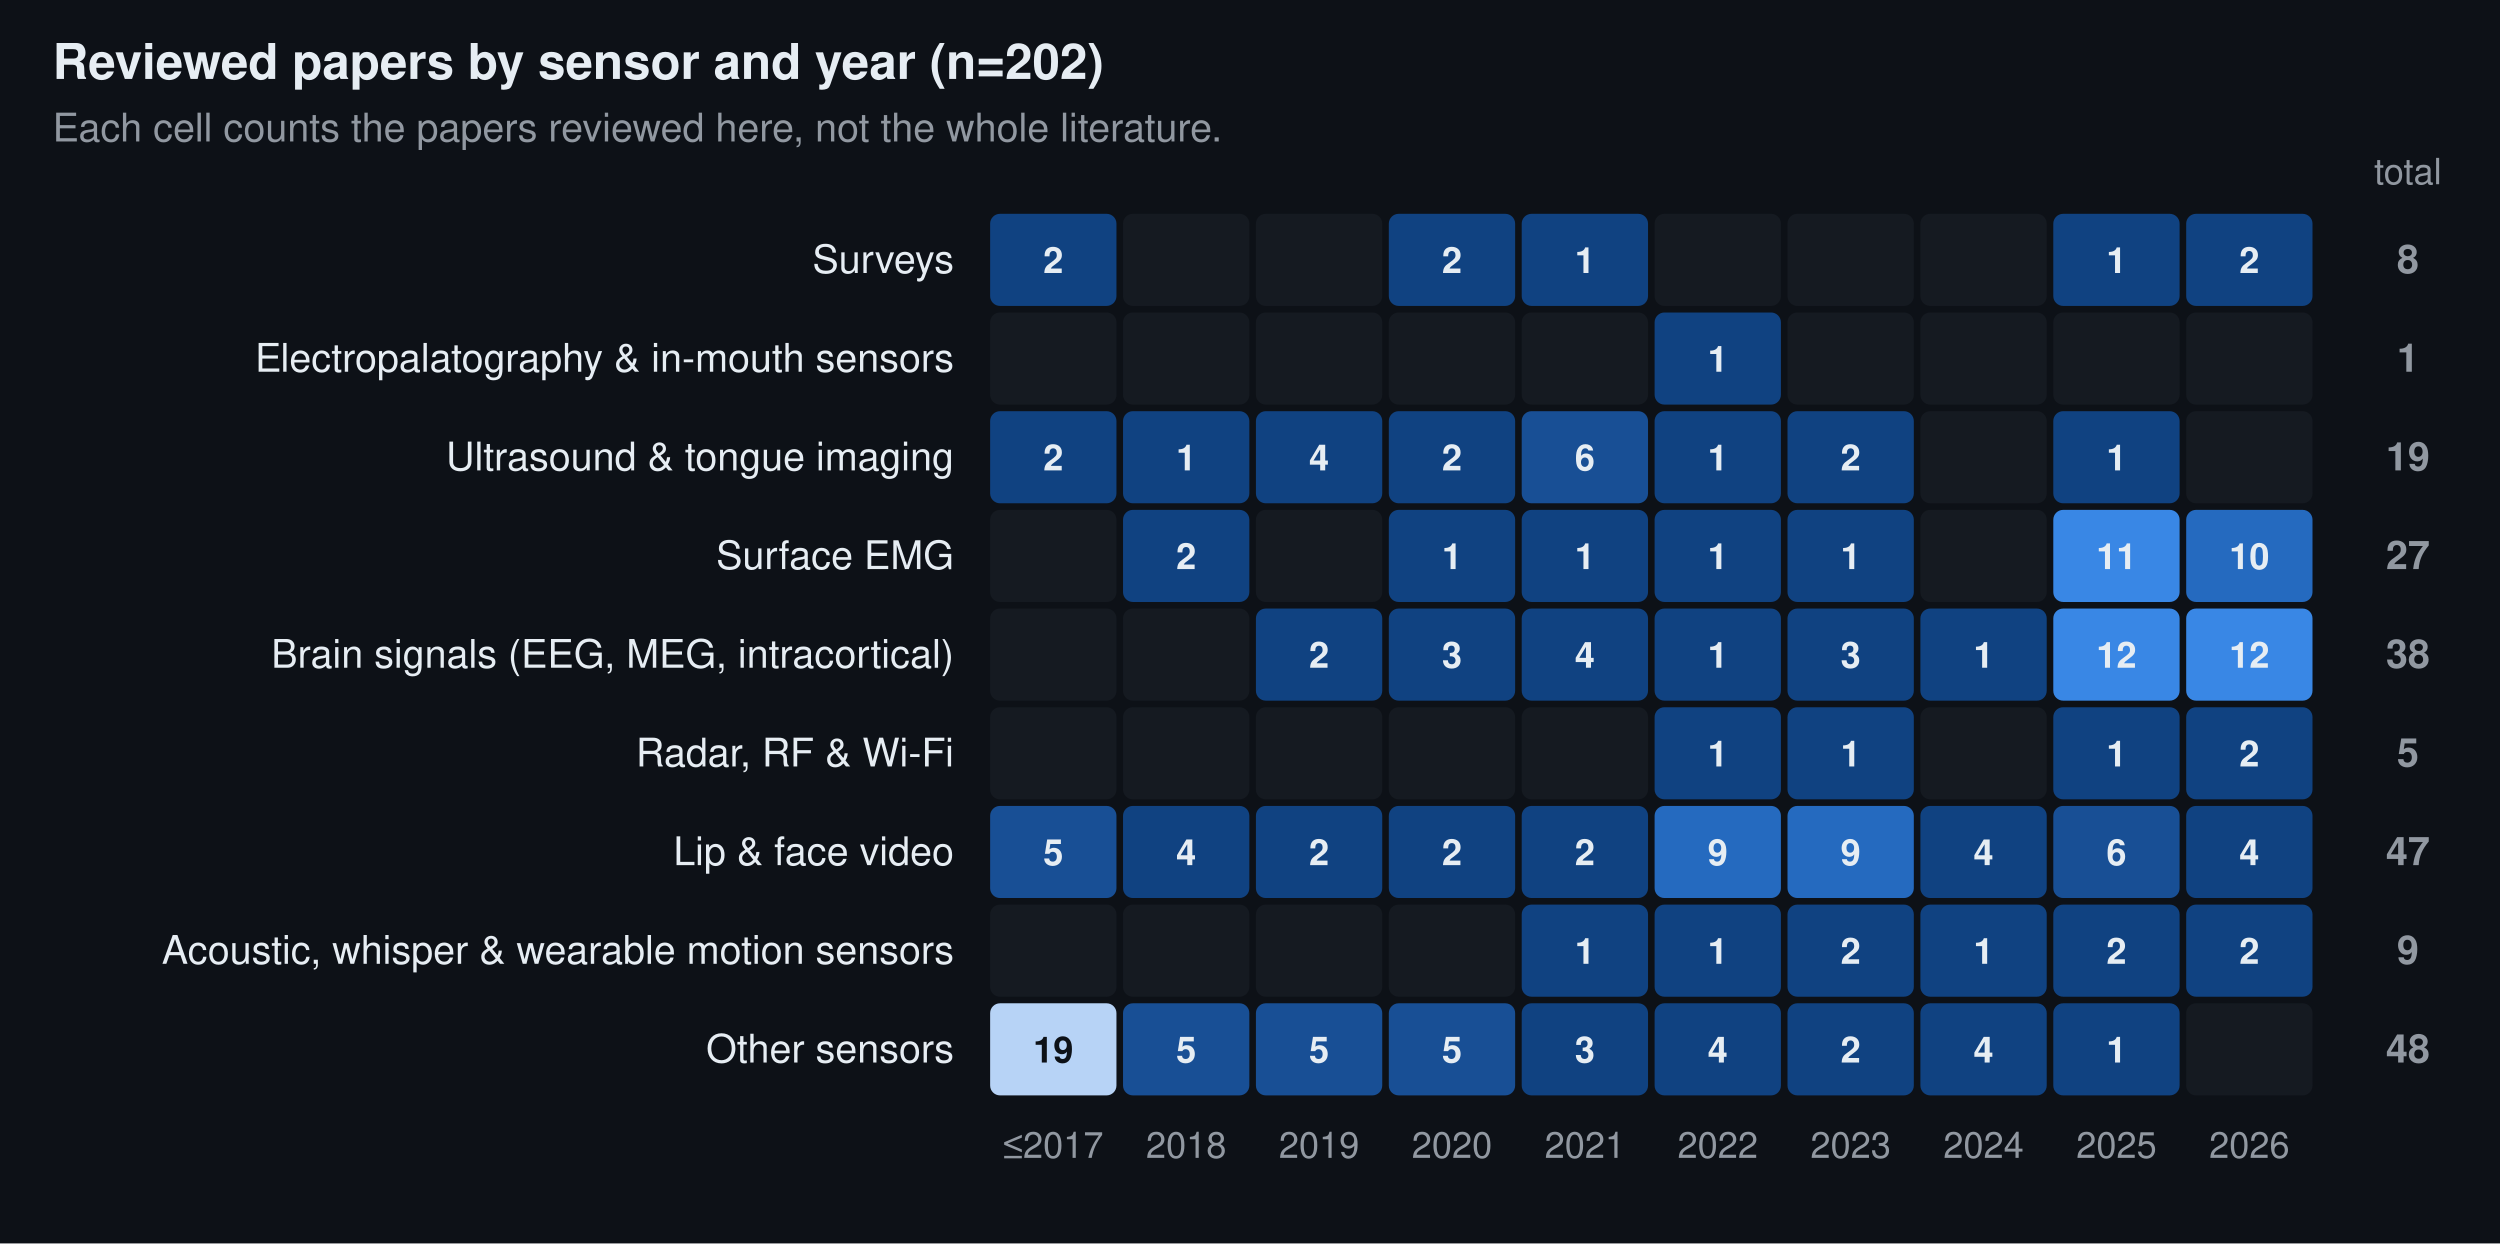
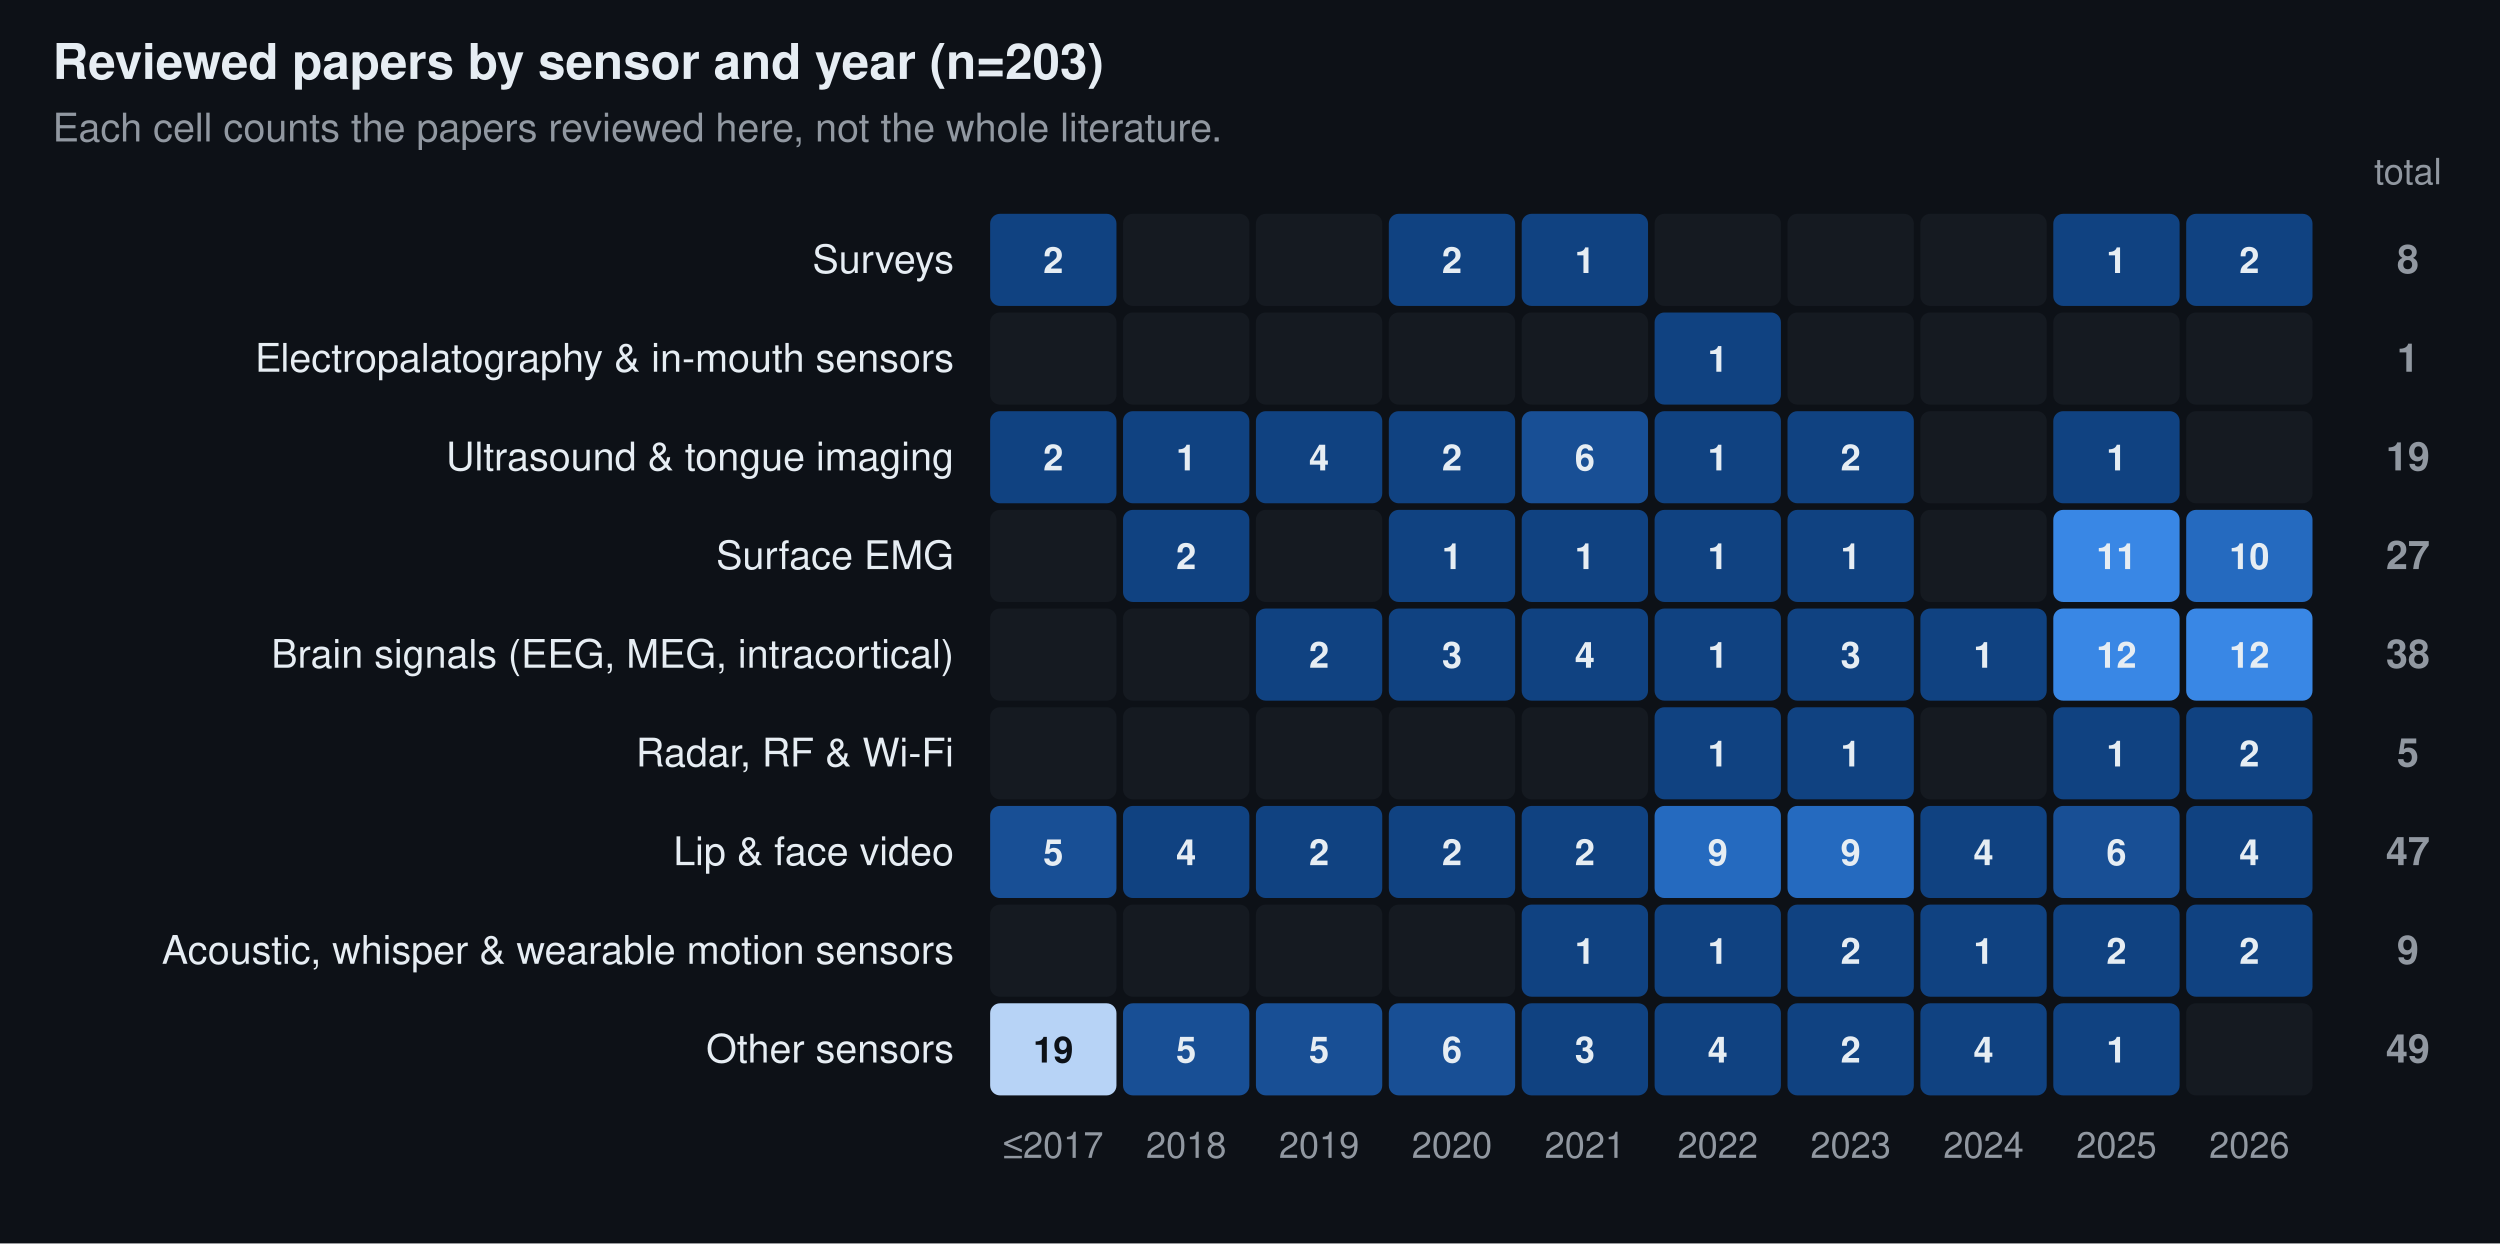
- <svg xmlns="http://www.w3.org/2000/svg" width="760" height="378" viewBox="0 0 760 378" font-family="-apple-system, BlinkMacSystemFont, 'Segoe UI', Helvetica, Arial, sans-serif" role="img" aria-label="Reviewed papers by sensor and year (n=202)">
+ <svg xmlns="http://www.w3.org/2000/svg" width="760" height="378" viewBox="0 0 760 378" font-family="-apple-system, BlinkMacSystemFont, 'Segoe UI', Helvetica, Arial, sans-serif" role="img" aria-label="Reviewed papers by sensor and year (n=203)">
  <rect width="760" height="378" fill="#0d1117" />
-   <text x="16.0" y="24.0" font-size="15" fill="#e6edf3" text-anchor="start" font-weight="600">Reviewed papers by sensor and year (n=202)</text>
+   <text x="16.0" y="24.0" font-size="15" fill="#e6edf3" text-anchor="start" font-weight="600">Reviewed papers by sensor and year (n=203)</text>
  <text x="16.0" y="43.0" font-size="12" fill="#9198a1" text-anchor="start">Each cell counts the papers reviewed here, not the whole literature.</text>
  <text x="320.2" y="352.0" font-size="11" fill="#9198a1" text-anchor="middle">≤2017</text>
  <text x="360.6" y="352.0" font-size="11" fill="#9198a1" text-anchor="middle">2018</text>
  <text x="401.0" y="352.0" font-size="11" fill="#9198a1" text-anchor="middle">2019</text>
  <text x="441.4" y="352.0" font-size="11" fill="#9198a1" text-anchor="middle">2020</text>
  <text x="481.8" y="352.0" font-size="11" fill="#9198a1" text-anchor="middle">2021</text>
  <text x="522.2" y="352.0" font-size="11" fill="#9198a1" text-anchor="middle">2022</text>
  <text x="562.6" y="352.0" font-size="11" fill="#9198a1" text-anchor="middle">2023</text>
  <text x="603.0" y="352.0" font-size="11" fill="#9198a1" text-anchor="middle">2024</text>
  <text x="643.4" y="352.0" font-size="11" fill="#9198a1" text-anchor="middle">2025</text>
  <text x="683.8" y="352.0" font-size="11" fill="#9198a1" text-anchor="middle">2026</text>
  <text x="732.0" y="56.0" font-size="11" fill="#9198a1" text-anchor="middle">total</text>
  <text x="290.0" y="83.0" font-size="12" fill="#e6edf3" text-anchor="end">Surveys</text>
  <rect x="301.0" y="65.0" width="38.4" height="28.0" rx="3" fill="#104281" />
  <text x="320.2" y="83.0" font-size="11" fill="#e6edf3" text-anchor="middle" font-weight="600">2</text>
  <rect x="341.4" y="65.0" width="38.4" height="28.0" rx="3" fill="#151a21" />
  <rect x="381.8" y="65.0" width="38.4" height="28.0" rx="3" fill="#151a21" />
  <rect x="422.2" y="65.0" width="38.4" height="28.0" rx="3" fill="#104281" />
  <text x="441.4" y="83.0" font-size="11" fill="#e6edf3" text-anchor="middle" font-weight="600">2</text>
  <rect x="462.6" y="65.0" width="38.4" height="28.0" rx="3" fill="#104281" />
  <text x="481.8" y="83.0" font-size="11" fill="#e6edf3" text-anchor="middle" font-weight="600">1</text>
  <rect x="503.0" y="65.0" width="38.4" height="28.0" rx="3" fill="#151a21" />
  <rect x="543.4" y="65.0" width="38.4" height="28.0" rx="3" fill="#151a21" />
  <rect x="583.8" y="65.0" width="38.4" height="28.0" rx="3" fill="#151a21" />
  <rect x="624.2" y="65.0" width="38.4" height="28.0" rx="3" fill="#104281" />
  <text x="643.4" y="83.0" font-size="11" fill="#e6edf3" text-anchor="middle" font-weight="600">1</text>
  <rect x="664.6" y="65.0" width="38.4" height="28.0" rx="3" fill="#104281" />
  <text x="683.8" y="83.0" font-size="11" fill="#e6edf3" text-anchor="middle" font-weight="600">2</text>
  <text x="732.0" y="83.0" font-size="12" fill="#9198a1" text-anchor="middle" font-weight="600">8</text>
  <text x="290.0" y="113.0" font-size="12" fill="#e6edf3" text-anchor="end">Electropalatography &amp; in-mouth sensors</text>
  <rect x="301.0" y="95.0" width="38.4" height="28.0" rx="3" fill="#151a21" />
  <rect x="341.4" y="95.0" width="38.4" height="28.0" rx="3" fill="#151a21" />
  <rect x="381.8" y="95.0" width="38.4" height="28.0" rx="3" fill="#151a21" />
  <rect x="422.2" y="95.0" width="38.4" height="28.0" rx="3" fill="#151a21" />
  <rect x="462.6" y="95.0" width="38.4" height="28.0" rx="3" fill="#151a21" />
  <rect x="503.0" y="95.0" width="38.4" height="28.0" rx="3" fill="#104281" />
  <text x="522.2" y="113.0" font-size="11" fill="#e6edf3" text-anchor="middle" font-weight="600">1</text>
  <rect x="543.4" y="95.0" width="38.4" height="28.0" rx="3" fill="#151a21" />
  <rect x="583.8" y="95.0" width="38.4" height="28.0" rx="3" fill="#151a21" />
  <rect x="624.2" y="95.0" width="38.4" height="28.0" rx="3" fill="#151a21" />
  <rect x="664.6" y="95.0" width="38.4" height="28.0" rx="3" fill="#151a21" />
  <text x="732.0" y="113.0" font-size="12" fill="#9198a1" text-anchor="middle" font-weight="600">1</text>
  <text x="290.0" y="143.0" font-size="12" fill="#e6edf3" text-anchor="end">Ultrasound &amp; tongue imaging</text>
  <rect x="301.0" y="125.0" width="38.4" height="28.0" rx="3" fill="#104281" />
  <text x="320.2" y="143.0" font-size="11" fill="#e6edf3" text-anchor="middle" font-weight="600">2</text>
  <rect x="341.4" y="125.0" width="38.4" height="28.0" rx="3" fill="#104281" />
  <text x="360.6" y="143.0" font-size="11" fill="#e6edf3" text-anchor="middle" font-weight="600">1</text>
  <rect x="381.8" y="125.0" width="38.4" height="28.0" rx="3" fill="#104281" />
  <text x="401.0" y="143.0" font-size="11" fill="#e6edf3" text-anchor="middle" font-weight="600">4</text>
  <rect x="422.2" y="125.0" width="38.4" height="28.0" rx="3" fill="#104281" />
  <text x="441.4" y="143.0" font-size="11" fill="#e6edf3" text-anchor="middle" font-weight="600">2</text>
  <rect x="462.6" y="125.0" width="38.4" height="28.0" rx="3" fill="#184f95" />
  <text x="481.8" y="143.0" font-size="11" fill="#e6edf3" text-anchor="middle" font-weight="600">6</text>
  <rect x="503.0" y="125.0" width="38.4" height="28.0" rx="3" fill="#104281" />
  <text x="522.2" y="143.0" font-size="11" fill="#e6edf3" text-anchor="middle" font-weight="600">1</text>
  <rect x="543.4" y="125.0" width="38.4" height="28.0" rx="3" fill="#104281" />
  <text x="562.6" y="143.0" font-size="11" fill="#e6edf3" text-anchor="middle" font-weight="600">2</text>
  <rect x="583.8" y="125.0" width="38.4" height="28.0" rx="3" fill="#151a21" />
  <rect x="624.2" y="125.0" width="38.4" height="28.0" rx="3" fill="#104281" />
  <text x="643.4" y="143.0" font-size="11" fill="#e6edf3" text-anchor="middle" font-weight="600">1</text>
  <rect x="664.6" y="125.0" width="38.4" height="28.0" rx="3" fill="#151a21" />
  <text x="732.0" y="143.0" font-size="12" fill="#9198a1" text-anchor="middle" font-weight="600">19</text>
  <text x="290.0" y="173.0" font-size="12" fill="#e6edf3" text-anchor="end">Surface EMG</text>
  <rect x="301.0" y="155.0" width="38.4" height="28.0" rx="3" fill="#151a21" />
  <rect x="341.4" y="155.0" width="38.4" height="28.0" rx="3" fill="#104281" />
  <text x="360.6" y="173.0" font-size="11" fill="#e6edf3" text-anchor="middle" font-weight="600">2</text>
  <rect x="381.8" y="155.0" width="38.4" height="28.0" rx="3" fill="#151a21" />
  <rect x="422.2" y="155.0" width="38.4" height="28.0" rx="3" fill="#104281" />
  <text x="441.4" y="173.0" font-size="11" fill="#e6edf3" text-anchor="middle" font-weight="600">1</text>
  <rect x="462.6" y="155.0" width="38.4" height="28.0" rx="3" fill="#104281" />
  <text x="481.8" y="173.0" font-size="11" fill="#e6edf3" text-anchor="middle" font-weight="600">1</text>
  <rect x="503.0" y="155.0" width="38.4" height="28.0" rx="3" fill="#104281" />
  <text x="522.2" y="173.0" font-size="11" fill="#e6edf3" text-anchor="middle" font-weight="600">1</text>
  <rect x="543.4" y="155.0" width="38.4" height="28.0" rx="3" fill="#104281" />
  <text x="562.6" y="173.0" font-size="11" fill="#e6edf3" text-anchor="middle" font-weight="600">1</text>
  <rect x="583.8" y="155.0" width="38.4" height="28.0" rx="3" fill="#151a21" />
  <rect x="624.2" y="155.0" width="38.4" height="28.0" rx="3" fill="#3987e5" />
  <text x="643.4" y="173.0" font-size="11" fill="#e6edf3" text-anchor="middle" font-weight="600">11</text>
  <rect x="664.6" y="155.0" width="38.4" height="28.0" rx="3" fill="#256abf" />
  <text x="683.8" y="173.0" font-size="11" fill="#e6edf3" text-anchor="middle" font-weight="600">10</text>
  <text x="732.0" y="173.0" font-size="12" fill="#9198a1" text-anchor="middle" font-weight="600">27</text>
  <text x="290.0" y="203.0" font-size="12" fill="#e6edf3" text-anchor="end">Brain signals (EEG, MEG, intracortical)</text>
  <rect x="301.0" y="185.0" width="38.4" height="28.0" rx="3" fill="#151a21" />
  <rect x="341.4" y="185.0" width="38.4" height="28.0" rx="3" fill="#151a21" />
  <rect x="381.8" y="185.0" width="38.4" height="28.0" rx="3" fill="#104281" />
  <text x="401.0" y="203.0" font-size="11" fill="#e6edf3" text-anchor="middle" font-weight="600">2</text>
  <rect x="422.2" y="185.0" width="38.4" height="28.0" rx="3" fill="#104281" />
  <text x="441.4" y="203.0" font-size="11" fill="#e6edf3" text-anchor="middle" font-weight="600">3</text>
  <rect x="462.6" y="185.0" width="38.4" height="28.0" rx="3" fill="#104281" />
  <text x="481.8" y="203.0" font-size="11" fill="#e6edf3" text-anchor="middle" font-weight="600">4</text>
  <rect x="503.0" y="185.0" width="38.4" height="28.0" rx="3" fill="#104281" />
  <text x="522.2" y="203.0" font-size="11" fill="#e6edf3" text-anchor="middle" font-weight="600">1</text>
  <rect x="543.4" y="185.0" width="38.4" height="28.0" rx="3" fill="#104281" />
  <text x="562.6" y="203.0" font-size="11" fill="#e6edf3" text-anchor="middle" font-weight="600">3</text>
  <rect x="583.8" y="185.0" width="38.4" height="28.0" rx="3" fill="#104281" />
  <text x="603.0" y="203.0" font-size="11" fill="#e6edf3" text-anchor="middle" font-weight="600">1</text>
  <rect x="624.2" y="185.0" width="38.4" height="28.0" rx="3" fill="#3987e5" />
  <text x="643.4" y="203.0" font-size="11" fill="#e6edf3" text-anchor="middle" font-weight="600">12</text>
  <rect x="664.6" y="185.0" width="38.4" height="28.0" rx="3" fill="#3987e5" />
  <text x="683.8" y="203.0" font-size="11" fill="#e6edf3" text-anchor="middle" font-weight="600">12</text>
  <text x="732.0" y="203.0" font-size="12" fill="#9198a1" text-anchor="middle" font-weight="600">38</text>
  <text x="290.0" y="233.0" font-size="12" fill="#e6edf3" text-anchor="end">Radar, RF &amp; Wi-Fi</text>
  <rect x="301.0" y="215.0" width="38.4" height="28.0" rx="3" fill="#151a21" />
  <rect x="341.4" y="215.0" width="38.4" height="28.0" rx="3" fill="#151a21" />
  <rect x="381.8" y="215.0" width="38.4" height="28.0" rx="3" fill="#151a21" />
  <rect x="422.2" y="215.0" width="38.4" height="28.0" rx="3" fill="#151a21" />
  <rect x="462.6" y="215.0" width="38.4" height="28.0" rx="3" fill="#151a21" />
  <rect x="503.0" y="215.0" width="38.4" height="28.0" rx="3" fill="#104281" />
  <text x="522.2" y="233.0" font-size="11" fill="#e6edf3" text-anchor="middle" font-weight="600">1</text>
  <rect x="543.4" y="215.0" width="38.4" height="28.0" rx="3" fill="#104281" />
  <text x="562.6" y="233.0" font-size="11" fill="#e6edf3" text-anchor="middle" font-weight="600">1</text>
  <rect x="583.8" y="215.0" width="38.4" height="28.0" rx="3" fill="#151a21" />
  <rect x="624.2" y="215.0" width="38.4" height="28.0" rx="3" fill="#104281" />
  <text x="643.4" y="233.0" font-size="11" fill="#e6edf3" text-anchor="middle" font-weight="600">1</text>
  <rect x="664.6" y="215.0" width="38.4" height="28.0" rx="3" fill="#104281" />
  <text x="683.8" y="233.0" font-size="11" fill="#e6edf3" text-anchor="middle" font-weight="600">2</text>
  <text x="732.0" y="233.0" font-size="12" fill="#9198a1" text-anchor="middle" font-weight="600">5</text>
  <text x="290.0" y="263.0" font-size="12" fill="#e6edf3" text-anchor="end">Lip &amp; face video</text>
  <rect x="301.0" y="245.0" width="38.4" height="28.0" rx="3" fill="#184f95" />
  <text x="320.2" y="263.0" font-size="11" fill="#e6edf3" text-anchor="middle" font-weight="600">5</text>
  <rect x="341.4" y="245.0" width="38.4" height="28.0" rx="3" fill="#104281" />
  <text x="360.6" y="263.0" font-size="11" fill="#e6edf3" text-anchor="middle" font-weight="600">4</text>
  <rect x="381.8" y="245.0" width="38.4" height="28.0" rx="3" fill="#104281" />
  <text x="401.0" y="263.0" font-size="11" fill="#e6edf3" text-anchor="middle" font-weight="600">2</text>
  <rect x="422.2" y="245.0" width="38.4" height="28.0" rx="3" fill="#104281" />
  <text x="441.4" y="263.0" font-size="11" fill="#e6edf3" text-anchor="middle" font-weight="600">2</text>
  <rect x="462.6" y="245.0" width="38.4" height="28.0" rx="3" fill="#104281" />
  <text x="481.8" y="263.0" font-size="11" fill="#e6edf3" text-anchor="middle" font-weight="600">2</text>
  <rect x="503.0" y="245.0" width="38.4" height="28.0" rx="3" fill="#256abf" />
  <text x="522.2" y="263.0" font-size="11" fill="#e6edf3" text-anchor="middle" font-weight="600">9</text>
  <rect x="543.4" y="245.0" width="38.4" height="28.0" rx="3" fill="#256abf" />
  <text x="562.6" y="263.0" font-size="11" fill="#e6edf3" text-anchor="middle" font-weight="600">9</text>
  <rect x="583.8" y="245.0" width="38.4" height="28.0" rx="3" fill="#104281" />
  <text x="603.0" y="263.0" font-size="11" fill="#e6edf3" text-anchor="middle" font-weight="600">4</text>
  <rect x="624.2" y="245.0" width="38.4" height="28.0" rx="3" fill="#184f95" />
  <text x="643.4" y="263.0" font-size="11" fill="#e6edf3" text-anchor="middle" font-weight="600">6</text>
  <rect x="664.6" y="245.0" width="38.4" height="28.0" rx="3" fill="#104281" />
  <text x="683.8" y="263.0" font-size="11" fill="#e6edf3" text-anchor="middle" font-weight="600">4</text>
  <text x="732.0" y="263.0" font-size="12" fill="#9198a1" text-anchor="middle" font-weight="600">47</text>
  <text x="290.0" y="293.0" font-size="12" fill="#e6edf3" text-anchor="end">Acoustic, whisper &amp; wearable motion sensors</text>
  <rect x="301.0" y="275.0" width="38.4" height="28.0" rx="3" fill="#151a21" />
  <rect x="341.4" y="275.0" width="38.4" height="28.0" rx="3" fill="#151a21" />
  <rect x="381.8" y="275.0" width="38.4" height="28.0" rx="3" fill="#151a21" />
  <rect x="422.2" y="275.0" width="38.4" height="28.0" rx="3" fill="#151a21" />
  <rect x="462.6" y="275.0" width="38.4" height="28.0" rx="3" fill="#104281" />
  <text x="481.8" y="293.0" font-size="11" fill="#e6edf3" text-anchor="middle" font-weight="600">1</text>
  <rect x="503.0" y="275.0" width="38.4" height="28.0" rx="3" fill="#104281" />
  <text x="522.2" y="293.0" font-size="11" fill="#e6edf3" text-anchor="middle" font-weight="600">1</text>
  <rect x="543.4" y="275.0" width="38.4" height="28.0" rx="3" fill="#104281" />
  <text x="562.6" y="293.0" font-size="11" fill="#e6edf3" text-anchor="middle" font-weight="600">2</text>
  <rect x="583.8" y="275.0" width="38.4" height="28.0" rx="3" fill="#104281" />
  <text x="603.0" y="293.0" font-size="11" fill="#e6edf3" text-anchor="middle" font-weight="600">1</text>
  <rect x="624.2" y="275.0" width="38.4" height="28.0" rx="3" fill="#104281" />
  <text x="643.4" y="293.0" font-size="11" fill="#e6edf3" text-anchor="middle" font-weight="600">2</text>
  <rect x="664.6" y="275.0" width="38.4" height="28.0" rx="3" fill="#104281" />
  <text x="683.8" y="293.0" font-size="11" fill="#e6edf3" text-anchor="middle" font-weight="600">2</text>
  <text x="732.0" y="293.0" font-size="12" fill="#9198a1" text-anchor="middle" font-weight="600">9</text>
  <text x="290.0" y="323.0" font-size="12" fill="#e6edf3" text-anchor="end">Other sensors</text>
  <rect x="301.0" y="305.0" width="38.4" height="28.0" rx="3" fill="#b7d3f6" />
  <text x="320.2" y="323.0" font-size="11" fill="#0d1117" text-anchor="middle" font-weight="600">19</text>
  <rect x="341.4" y="305.0" width="38.4" height="28.0" rx="3" fill="#184f95" />
  <text x="360.6" y="323.0" font-size="11" fill="#e6edf3" text-anchor="middle" font-weight="600">5</text>
  <rect x="381.8" y="305.0" width="38.4" height="28.0" rx="3" fill="#184f95" />
  <text x="401.0" y="323.0" font-size="11" fill="#e6edf3" text-anchor="middle" font-weight="600">5</text>
  <rect x="422.2" y="305.0" width="38.4" height="28.0" rx="3" fill="#184f95" />
-   <text x="441.4" y="323.0" font-size="11" fill="#e6edf3" text-anchor="middle" font-weight="600">5</text>
+   <text x="441.4" y="323.0" font-size="11" fill="#e6edf3" text-anchor="middle" font-weight="600">6</text>
  <rect x="462.6" y="305.0" width="38.4" height="28.0" rx="3" fill="#104281" />
  <text x="481.8" y="323.0" font-size="11" fill="#e6edf3" text-anchor="middle" font-weight="600">3</text>
  <rect x="503.0" y="305.0" width="38.4" height="28.0" rx="3" fill="#104281" />
  <text x="522.2" y="323.0" font-size="11" fill="#e6edf3" text-anchor="middle" font-weight="600">4</text>
  <rect x="543.4" y="305.0" width="38.4" height="28.0" rx="3" fill="#104281" />
  <text x="562.6" y="323.0" font-size="11" fill="#e6edf3" text-anchor="middle" font-weight="600">2</text>
  <rect x="583.8" y="305.0" width="38.4" height="28.0" rx="3" fill="#104281" />
  <text x="603.0" y="323.0" font-size="11" fill="#e6edf3" text-anchor="middle" font-weight="600">4</text>
  <rect x="624.2" y="305.0" width="38.4" height="28.0" rx="3" fill="#104281" />
  <text x="643.4" y="323.0" font-size="11" fill="#e6edf3" text-anchor="middle" font-weight="600">1</text>
  <rect x="664.6" y="305.0" width="38.4" height="28.0" rx="3" fill="#151a21" />
-   <text x="732.0" y="323.0" font-size="12" fill="#9198a1" text-anchor="middle" font-weight="600">48</text>
+   <text x="732.0" y="323.0" font-size="12" fill="#9198a1" text-anchor="middle" font-weight="600">49</text>
</svg>
